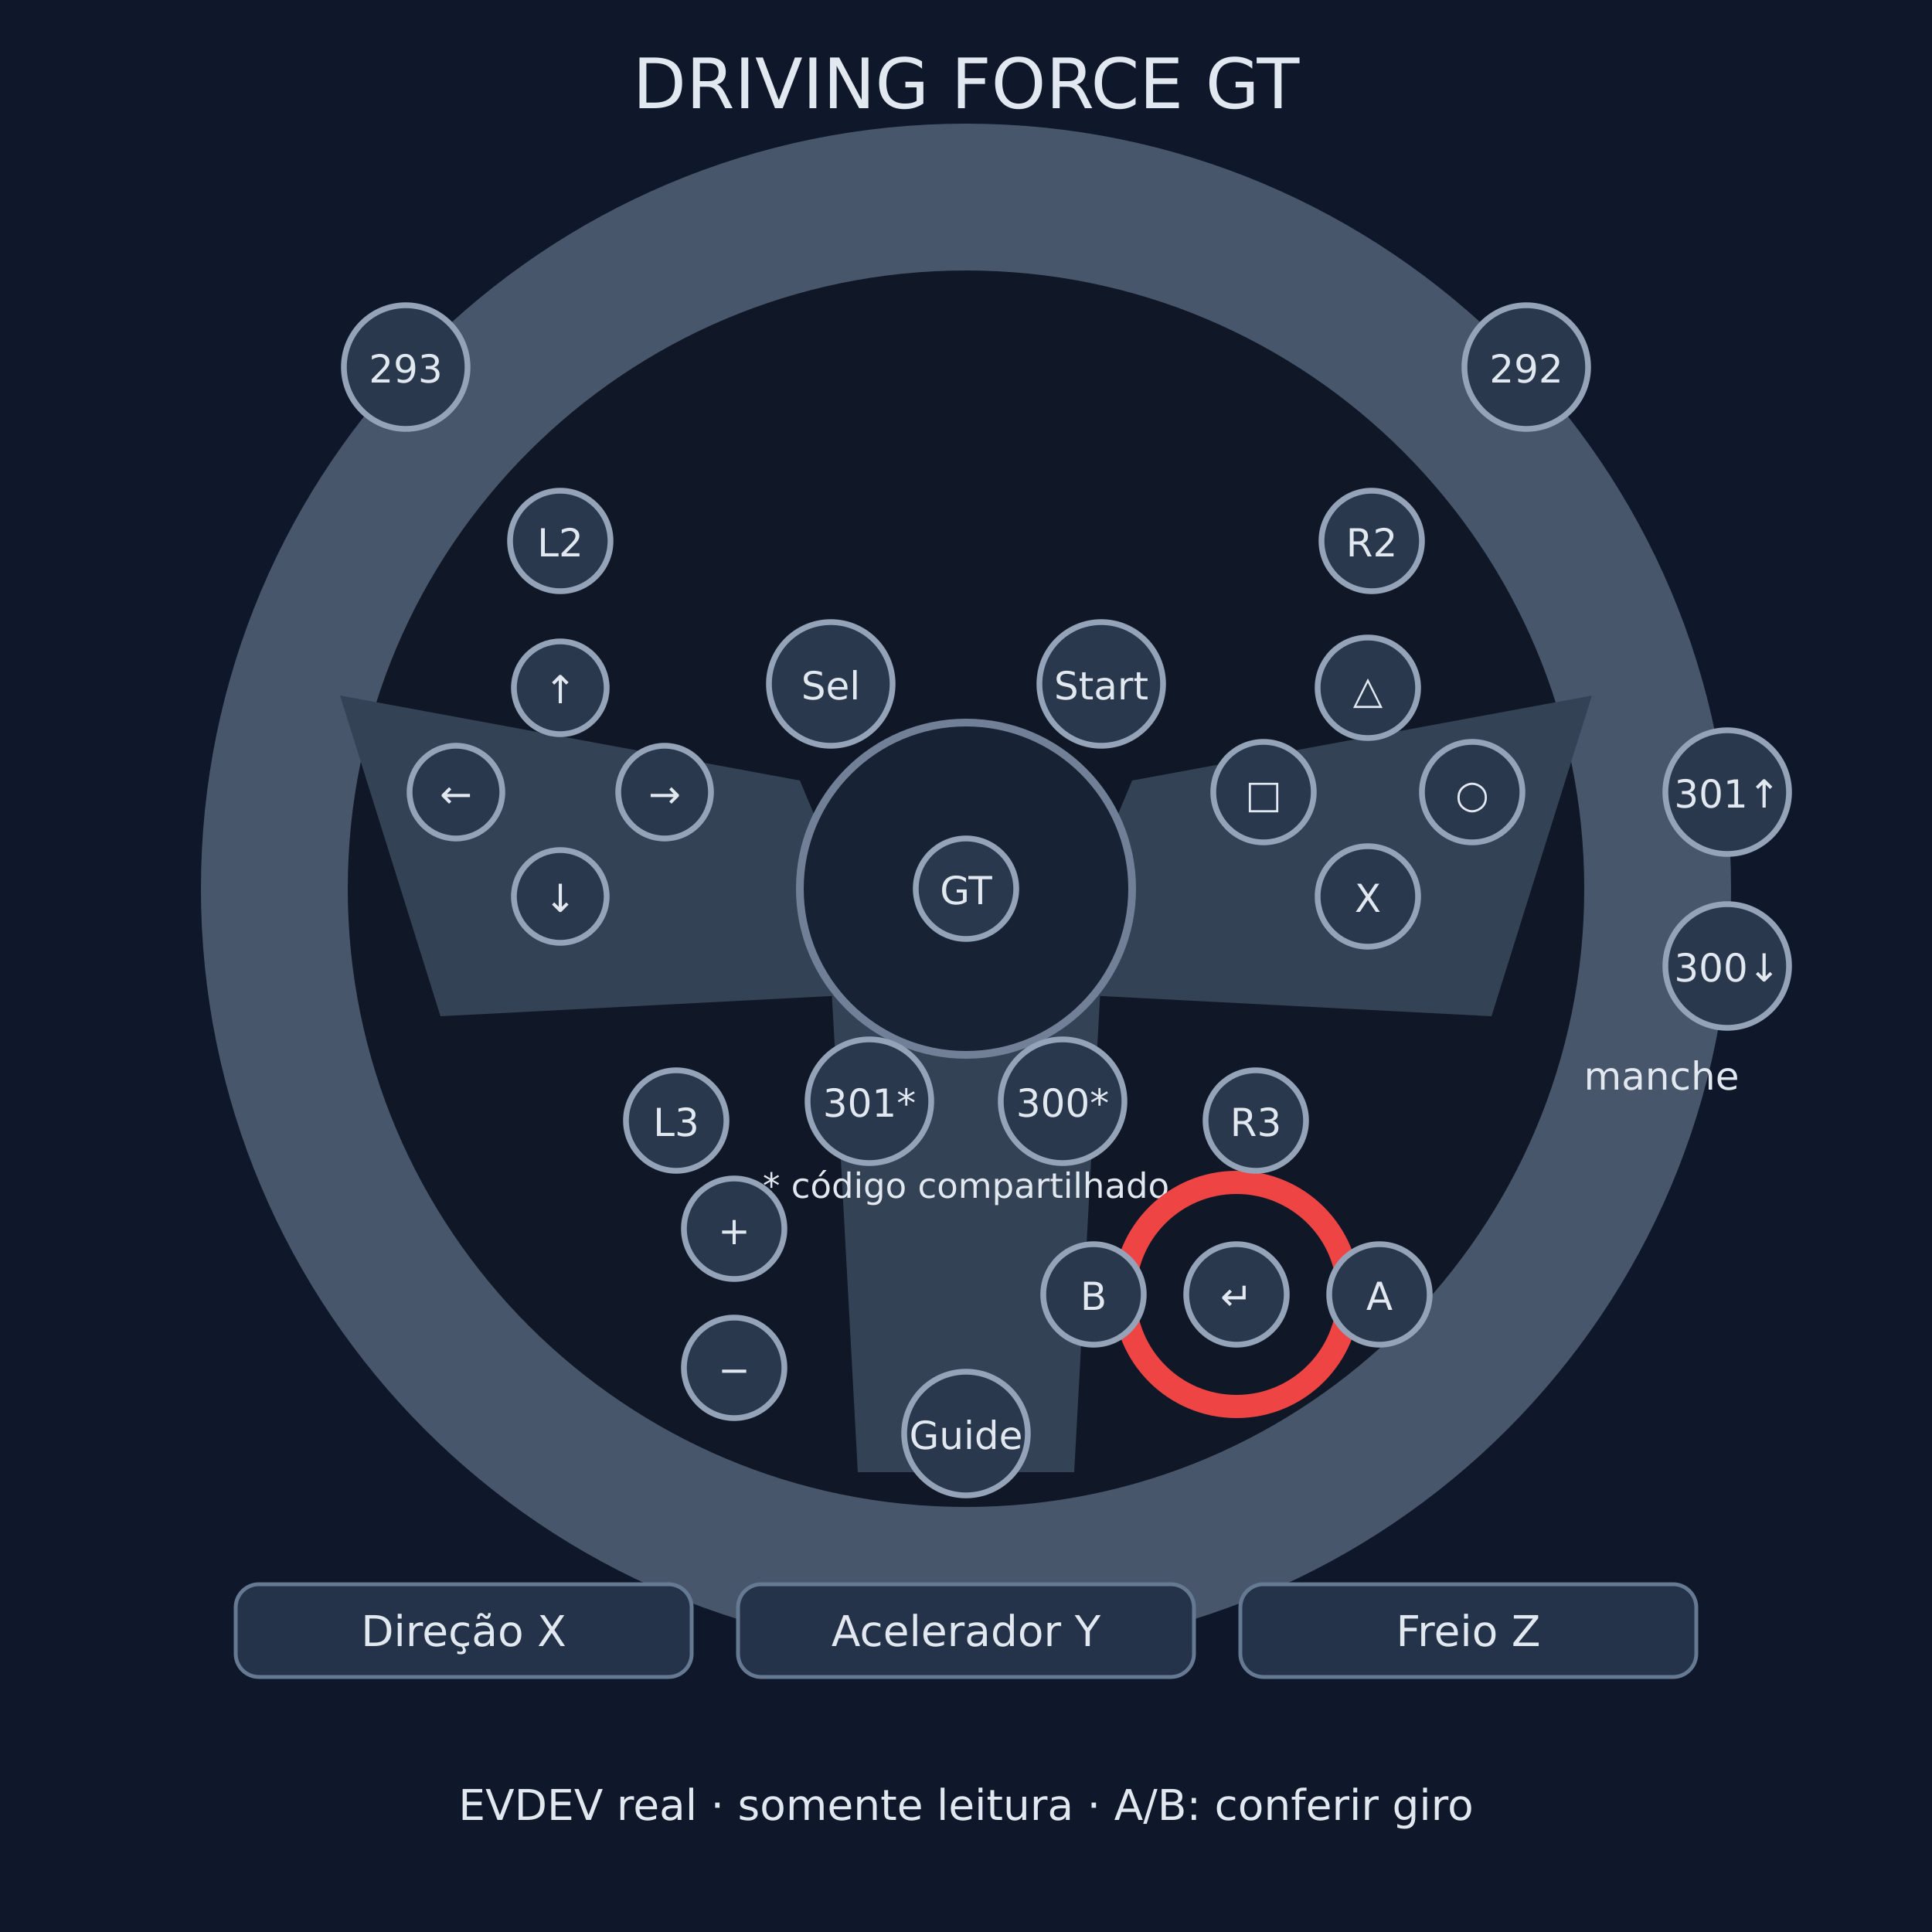
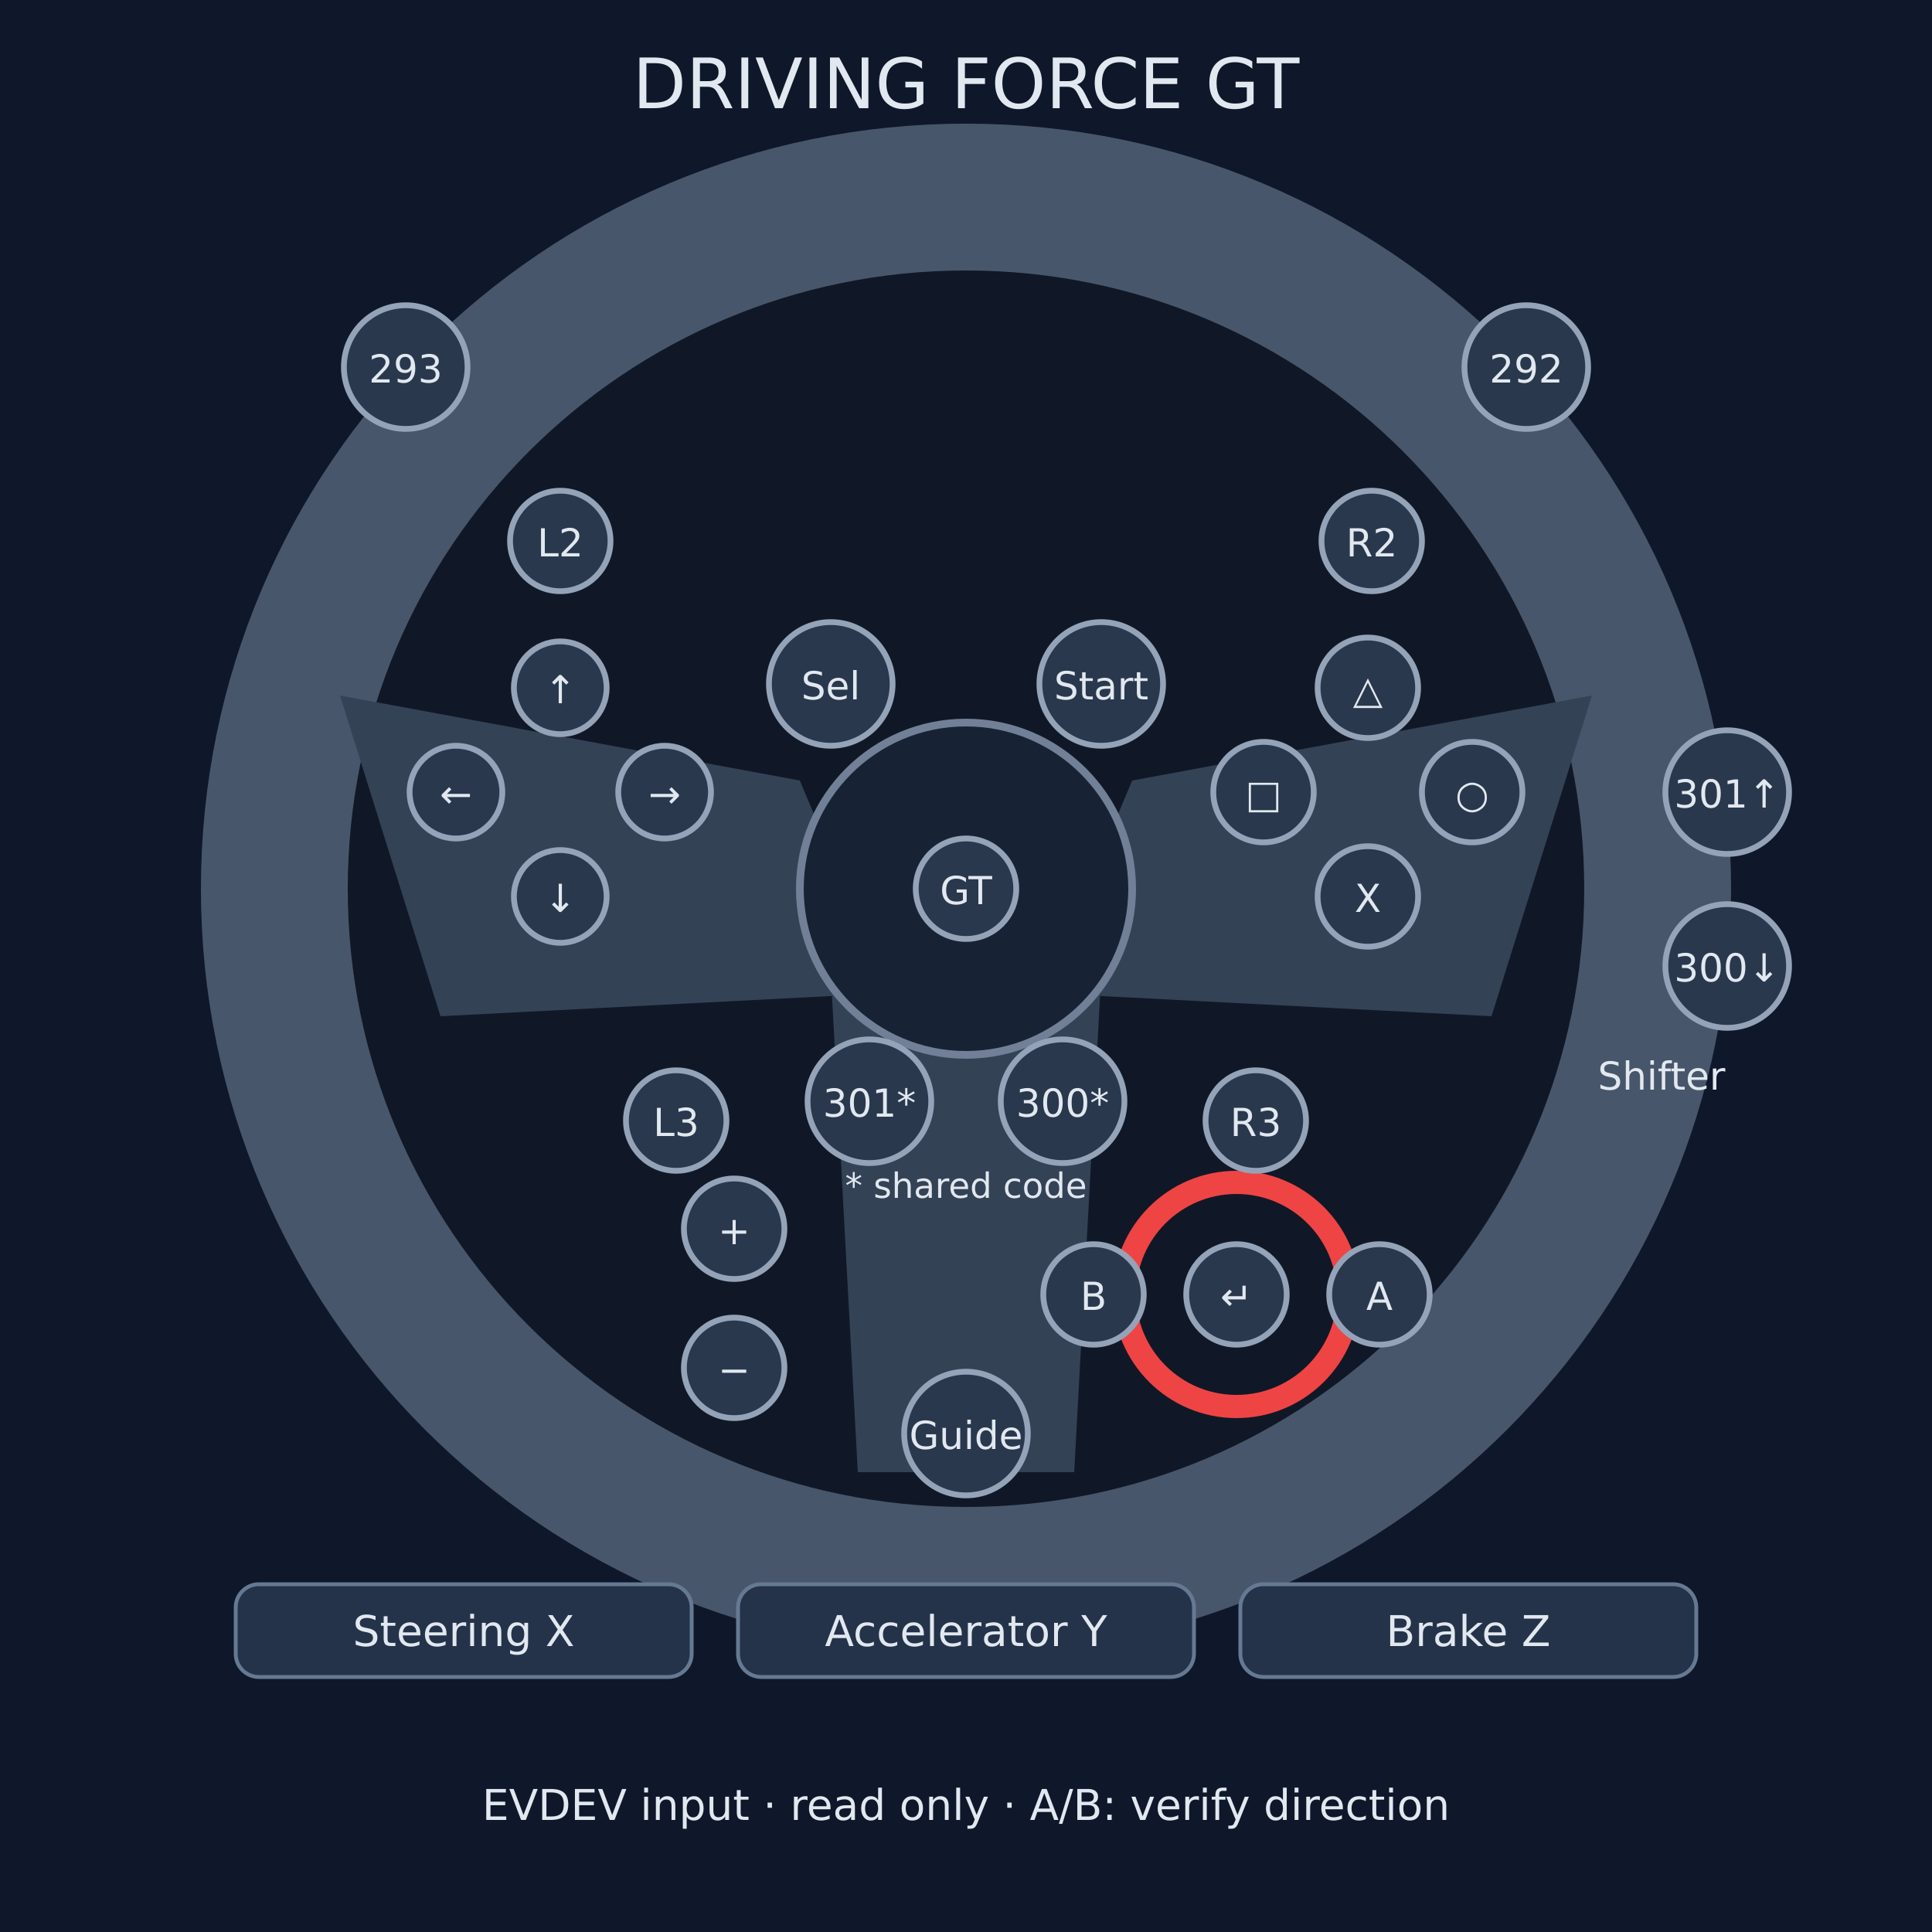
<svg xmlns="http://www.w3.org/2000/svg" font-family="DejaVu Sans" viewBox="0 0 500 500" width="500" height="500">
  <rect x="0" y="0" width="500" height="500" fill="#0f172a" />
  <text x="250" y="28" fill="#e2e8f0" font-size="18" text-anchor="middle">DRIVING FORCE GT</text>
  <circle cx="250" cy="230" r="179" fill="#101827" stroke="#48566b" stroke-width="38" />
  <polygon points="88,180 207,202 230,257 114,263" fill="#344256" />
  <polygon points="412,180 293,202 270,257 386,263" fill="#344256" />
  <polygon points="215,252 285,252 278,381 222,381" fill="#344256" />
  <circle cx="250" cy="230" r="43" fill="#182235" stroke="#718096" stroke-width="2" />
  <circle cx="145" cy="178" r="12" fill="#29384d" stroke="#94a3b8" stroke-width="1.5" data-control="hat:up" />
  <text x="145" y="182" fill="#e2e8f0" font-size="10" text-anchor="middle" data-control="hat:up">↑</text>
  <circle cx="145" cy="232" r="12" fill="#29384d" stroke="#94a3b8" stroke-width="1.5" data-control="hat:down" />
  <text x="145" y="236" fill="#e2e8f0" font-size="10" text-anchor="middle" data-control="hat:down">↓</text>
  <circle cx="118" cy="205" r="12" fill="#29384d" stroke="#94a3b8" stroke-width="1.5" data-control="hat:left" />
  <text x="118" y="209" fill="#e2e8f0" font-size="10" text-anchor="middle" data-control="hat:left">←</text>
  <circle cx="172" cy="205" r="12" fill="#29384d" stroke="#94a3b8" stroke-width="1.5" data-control="hat:right" />
  <text x="172" y="209" fill="#e2e8f0" font-size="10" text-anchor="middle" data-control="hat:right">→</text>
-   <text x="430" y="282" fill="#e2e8f0" font-size="10" text-anchor="middle">manche</text>
-   <text x="250" y="310" fill="#e2e8f0" font-size="9" text-anchor="middle">* código compartilhado</text>
+   <text x="430" y="282" fill="#e2e8f0" font-size="10" text-anchor="middle" data-ui-key="wheel.shifter">Shifter</text>
+   <text x="250" y="310" fill="#e2e8f0" font-size="9" text-anchor="middle" data-ui-key="wheel.shared_code">* shared code</text>
  <circle cx="320" cy="335" r="29" fill="none" stroke="#ef4444" stroke-width="6" />
  <circle cx="105" cy="95" r="16" fill="#29384d" stroke="#94a3b8" stroke-width="1.5" data-control="key:293" />
  <text x="105" y="99" fill="#e2e8f0" font-size="10" text-anchor="middle" data-control="key:293">293</text>
  <circle cx="395" cy="95" r="16" fill="#29384d" stroke="#94a3b8" stroke-width="1.5" data-control="key:292" />
  <text x="395" y="99" fill="#e2e8f0" font-size="10" text-anchor="middle" data-control="key:292">292</text>
  <circle cx="145" cy="140" r="13" fill="#29384d" stroke="#94a3b8" stroke-width="1.5" data-control="key:295" />
  <text x="145" y="144" fill="#e2e8f0" font-size="10" text-anchor="middle" data-control="key:295">L2</text>
  <circle cx="355" cy="140" r="13" fill="#29384d" stroke="#94a3b8" stroke-width="1.5" data-control="key:294" />
  <text x="355" y="144" fill="#e2e8f0" font-size="10" text-anchor="middle" data-control="key:294">R2</text>
  <circle cx="175" cy="290" r="13" fill="#29384d" stroke="#94a3b8" stroke-width="1.5" data-control="key:299" />
  <text x="175" y="294" fill="#e2e8f0" font-size="10" text-anchor="middle" data-control="key:299">L3</text>
  <circle cx="325" cy="290" r="13" fill="#29384d" stroke="#94a3b8" stroke-width="1.5" data-control="key:298" />
  <text x="325" y="294" fill="#e2e8f0" font-size="10" text-anchor="middle" data-control="key:298">R3</text>
  <circle cx="354" cy="178" r="13" fill="#29384d" stroke="#94a3b8" stroke-width="1.5" data-control="key:291" />
  <text x="354" y="182" fill="#e2e8f0" font-size="10" text-anchor="middle" data-control="key:291">△</text>
  <circle cx="354" cy="232" r="13" fill="#29384d" stroke="#94a3b8" stroke-width="1.5" data-control="key:288" />
  <text x="354" y="236" fill="#e2e8f0" font-size="10" text-anchor="middle" data-control="key:288">X</text>
  <circle cx="327" cy="205" r="13" fill="#29384d" stroke="#94a3b8" stroke-width="1.5" data-control="key:289" />
  <text x="327" y="209" fill="#e2e8f0" font-size="10" text-anchor="middle" data-control="key:289">□</text>
  <circle cx="381" cy="205" r="13" fill="#29384d" stroke="#94a3b8" stroke-width="1.5" data-control="key:290" />
  <text x="381" y="209" fill="#e2e8f0" font-size="10" text-anchor="middle" data-control="key:290">○</text>
  <circle cx="215" cy="177" r="16" fill="#29384d" stroke="#94a3b8" stroke-width="1.5" data-control="key:296" />
  <text x="215" y="181" fill="#e2e8f0" font-size="10" text-anchor="middle" data-control="key:296">Sel</text>
  <circle cx="285" cy="177" r="16" fill="#29384d" stroke="#94a3b8" stroke-width="1.5" data-control="key:297" />
  <text x="285" y="181" fill="#e2e8f0" font-size="10" text-anchor="middle" data-control="key:297">Start</text>
  <circle cx="190" cy="318" r="13" fill="#29384d" stroke="#94a3b8" stroke-width="1.5" data-control="key:303" />
  <text x="190" y="322" fill="#e2e8f0" font-size="10" text-anchor="middle" data-control="key:303">+</text>
  <circle cx="190" cy="354" r="13" fill="#29384d" stroke="#94a3b8" stroke-width="1.5" data-control="key:706" />
  <text x="190" y="358" fill="#e2e8f0" font-size="10" text-anchor="middle" data-control="key:706">−</text>
  <circle cx="320" cy="335" r="13" fill="#29384d" stroke="#94a3b8" stroke-width="1.5" data-control="key:302" />
  <text x="320" y="339" fill="#e2e8f0" font-size="10" text-anchor="middle" data-control="key:302">↵</text>
  <circle cx="357" cy="335" r="13" fill="#29384d" stroke="#94a3b8" stroke-width="1.5" data-control="key:704" />
  <text x="357" y="339" fill="#e2e8f0" font-size="10" text-anchor="middle" data-control="key:704">A</text>
  <circle cx="283" cy="335" r="13" fill="#29384d" stroke="#94a3b8" stroke-width="1.5" data-control="key:705" />
  <text x="283" y="339" fill="#e2e8f0" font-size="10" text-anchor="middle" data-control="key:705">B</text>
  <circle cx="250" cy="371" r="16" fill="#29384d" stroke="#94a3b8" stroke-width="1.5" data-control="key:708" />
  <text x="250" y="375" fill="#e2e8f0" font-size="10" text-anchor="middle" data-control="key:708">Guide</text>
  <circle cx="250" cy="230" r="13" fill="#29384d" stroke="#94a3b8" stroke-width="1.5" data-control="key:707" />
  <text x="250" y="234" fill="#e2e8f0" font-size="10" text-anchor="middle" data-control="key:707">GT</text>
  <circle cx="447" cy="205" r="16" fill="#29384d" stroke="#94a3b8" stroke-width="1.5" data-control="key:301" />
  <text x="447" y="209" fill="#e2e8f0" font-size="10" text-anchor="middle" data-control="key:301">301↑</text>
  <circle cx="447" cy="250" r="16" fill="#29384d" stroke="#94a3b8" stroke-width="1.5" data-control="key:300" />
  <text x="447" y="254" fill="#e2e8f0" font-size="10" text-anchor="middle" data-control="key:300">300↓</text>
  <circle cx="225" cy="285" r="16" fill="#29384d" stroke="#94a3b8" stroke-width="1.5" data-control="key:301" />
  <text x="225" y="289" fill="#e2e8f0" font-size="10" text-anchor="middle" data-control="key:301">301*</text>
  <circle cx="275" cy="285" r="16" fill="#29384d" stroke="#94a3b8" stroke-width="1.5" data-control="key:300" />
  <text x="275" y="289" fill="#e2e8f0" font-size="10" text-anchor="middle" data-control="key:300">300*</text>
  <rect x="61" y="410" width="118" height="24" rx="6" fill="#243349" stroke="#657992" data-control="axis:steering" />
-   <text x="120" y="426" fill="#e2e8f0" font-size="11" text-anchor="middle" data-control="axis:steering">Direção X</text>
+   <text x="120" y="426" fill="#e2e8f0" font-size="11" text-anchor="middle" data-control="axis:steering" data-ui-key="wheel.axis.steering">Steering X</text>
  <rect x="191" y="410" width="118" height="24" rx="6" fill="#243349" stroke="#657992" data-control="axis:accelerator" />
-   <text x="250" y="426" fill="#e2e8f0" font-size="11" text-anchor="middle" data-control="axis:accelerator">Acelerador Y</text>
+   <text x="250" y="426" fill="#e2e8f0" font-size="11" text-anchor="middle" data-control="axis:accelerator" data-ui-key="wheel.axis.accelerator">Accelerator Y</text>
  <rect x="321" y="410" width="118" height="24" rx="6" fill="#243349" stroke="#657992" data-control="axis:brake" />
-   <text x="380" y="426" fill="#e2e8f0" font-size="11" text-anchor="middle" data-control="axis:brake">Freio Z</text>
-   <text x="250" y="471" fill="#e2e8f0" font-size="11" text-anchor="middle">EVDEV real · somente leitura · A/B: conferir giro</text>
+   <text x="380" y="426" fill="#e2e8f0" font-size="11" text-anchor="middle" data-control="axis:brake" data-ui-key="wheel.axis.brake">Brake Z</text>
+   <text x="250" y="471" fill="#e2e8f0" font-size="11" text-anchor="middle" data-ui-key="wheel.physical_footer">EVDEV input · read only · A/B: verify direction</text>
</svg>
